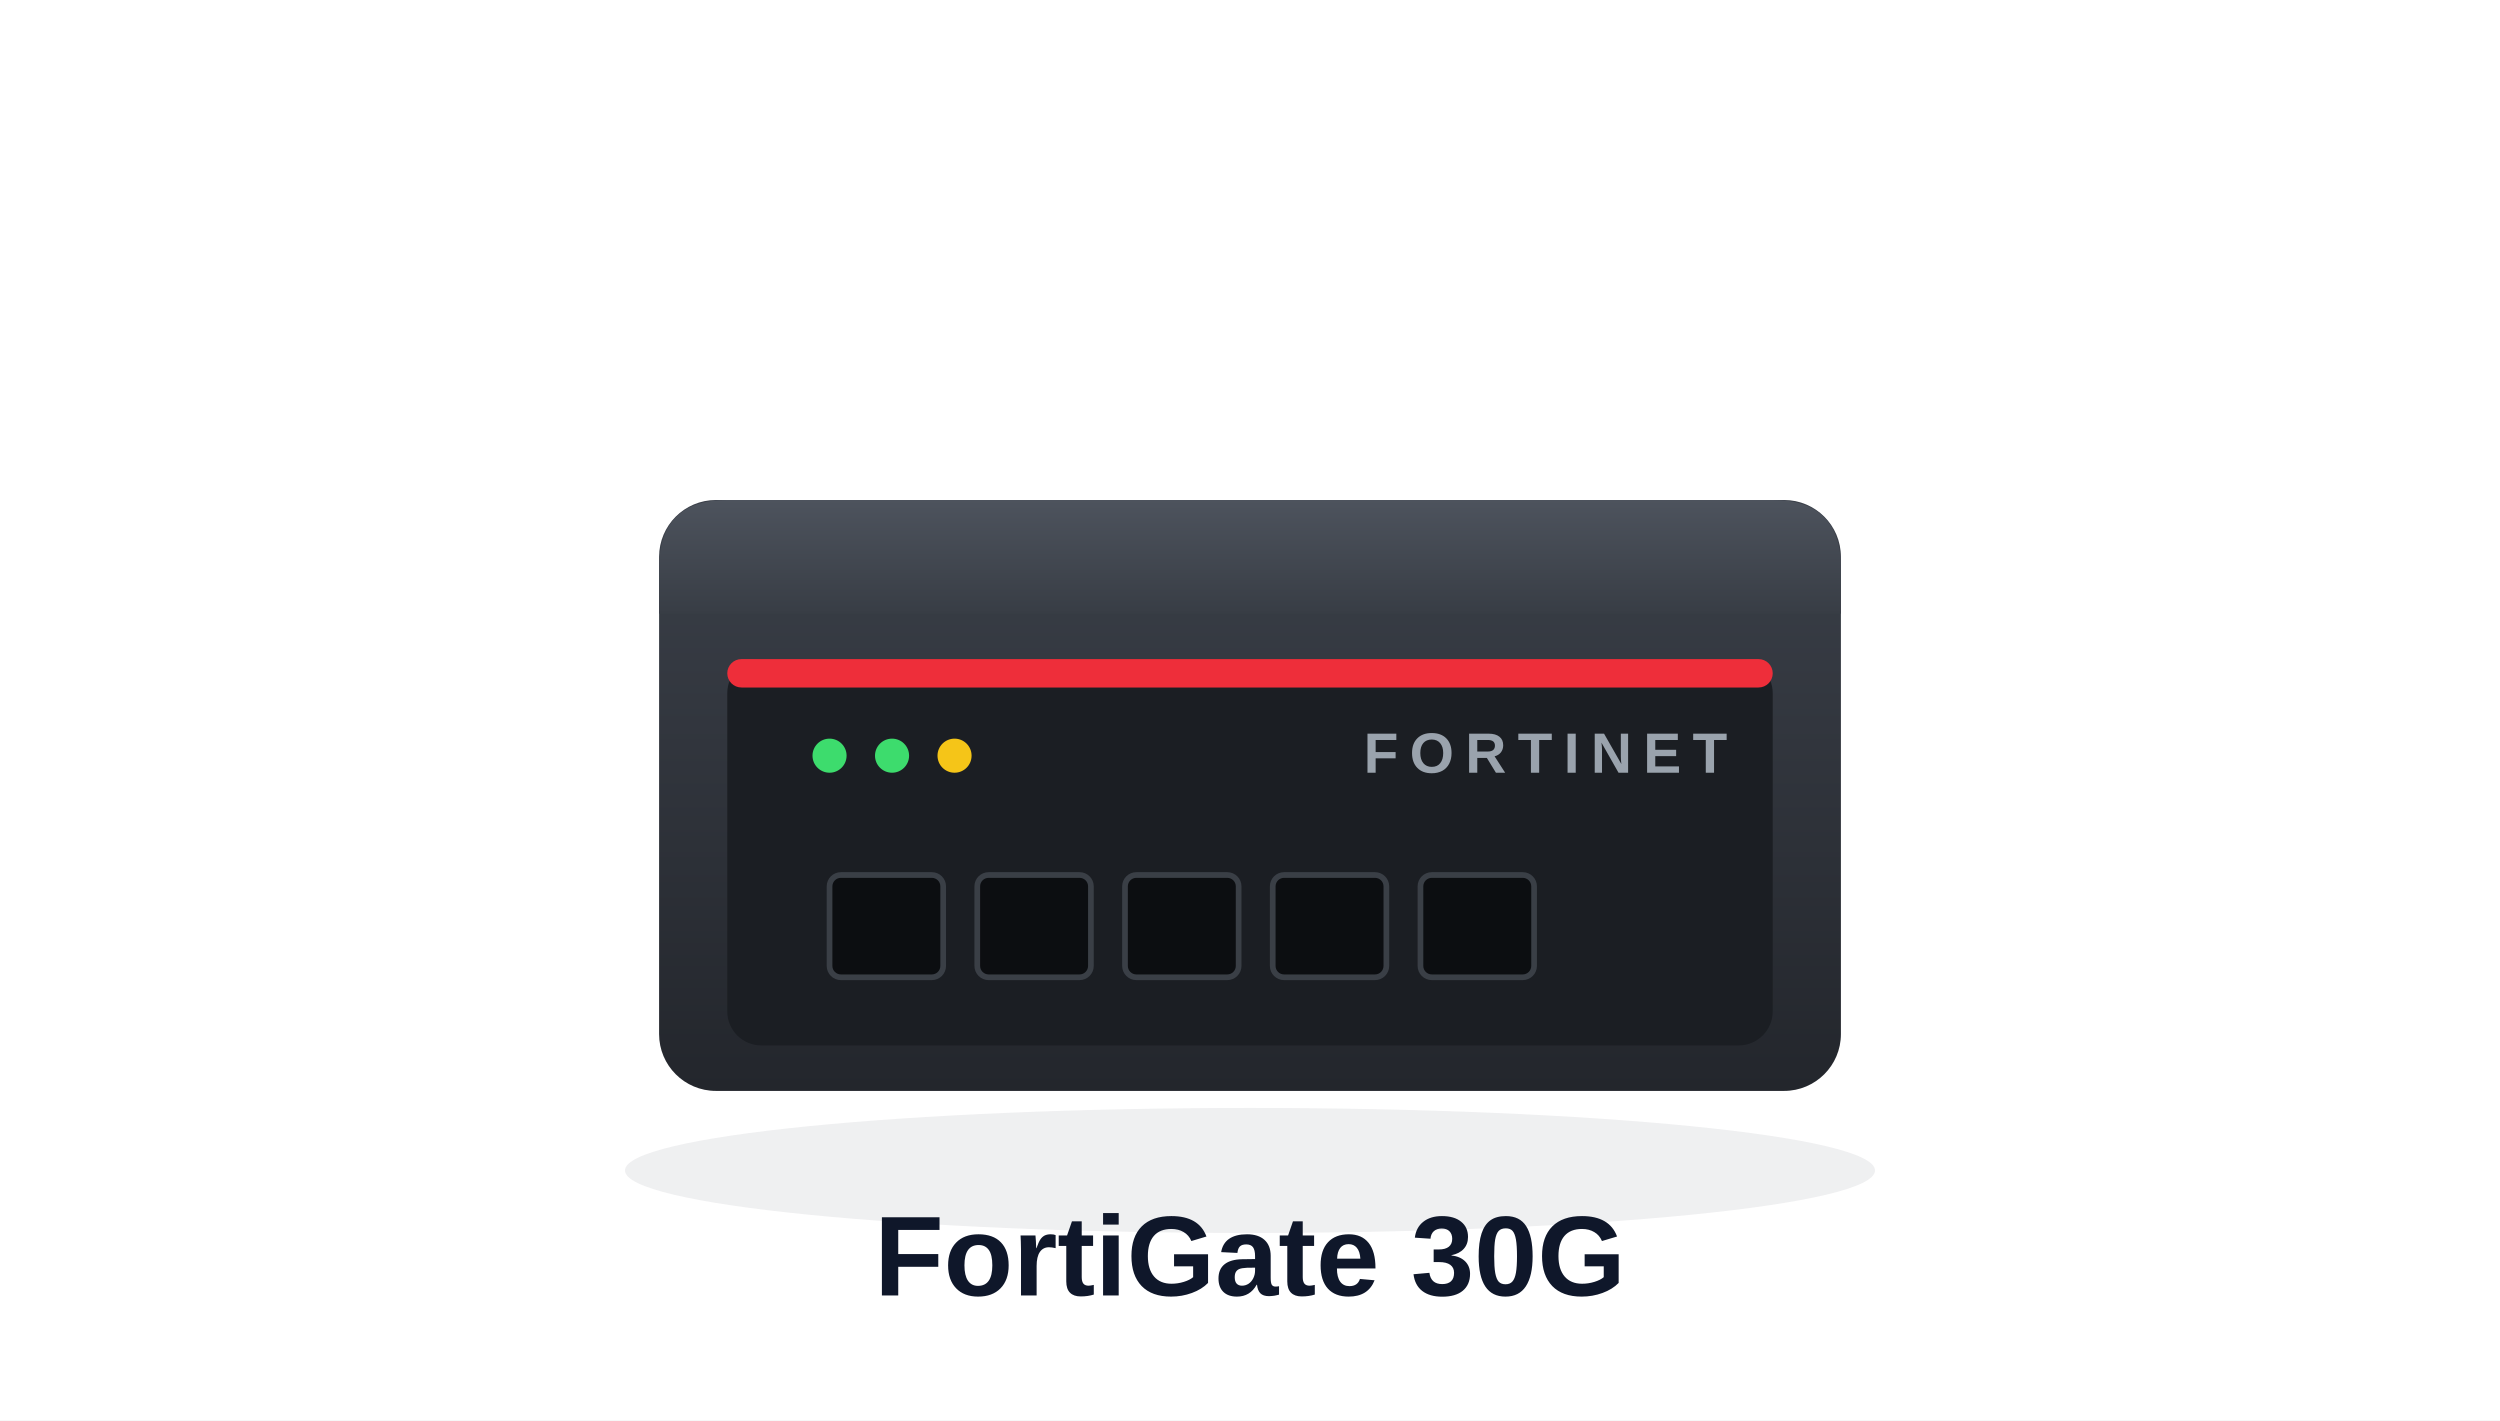
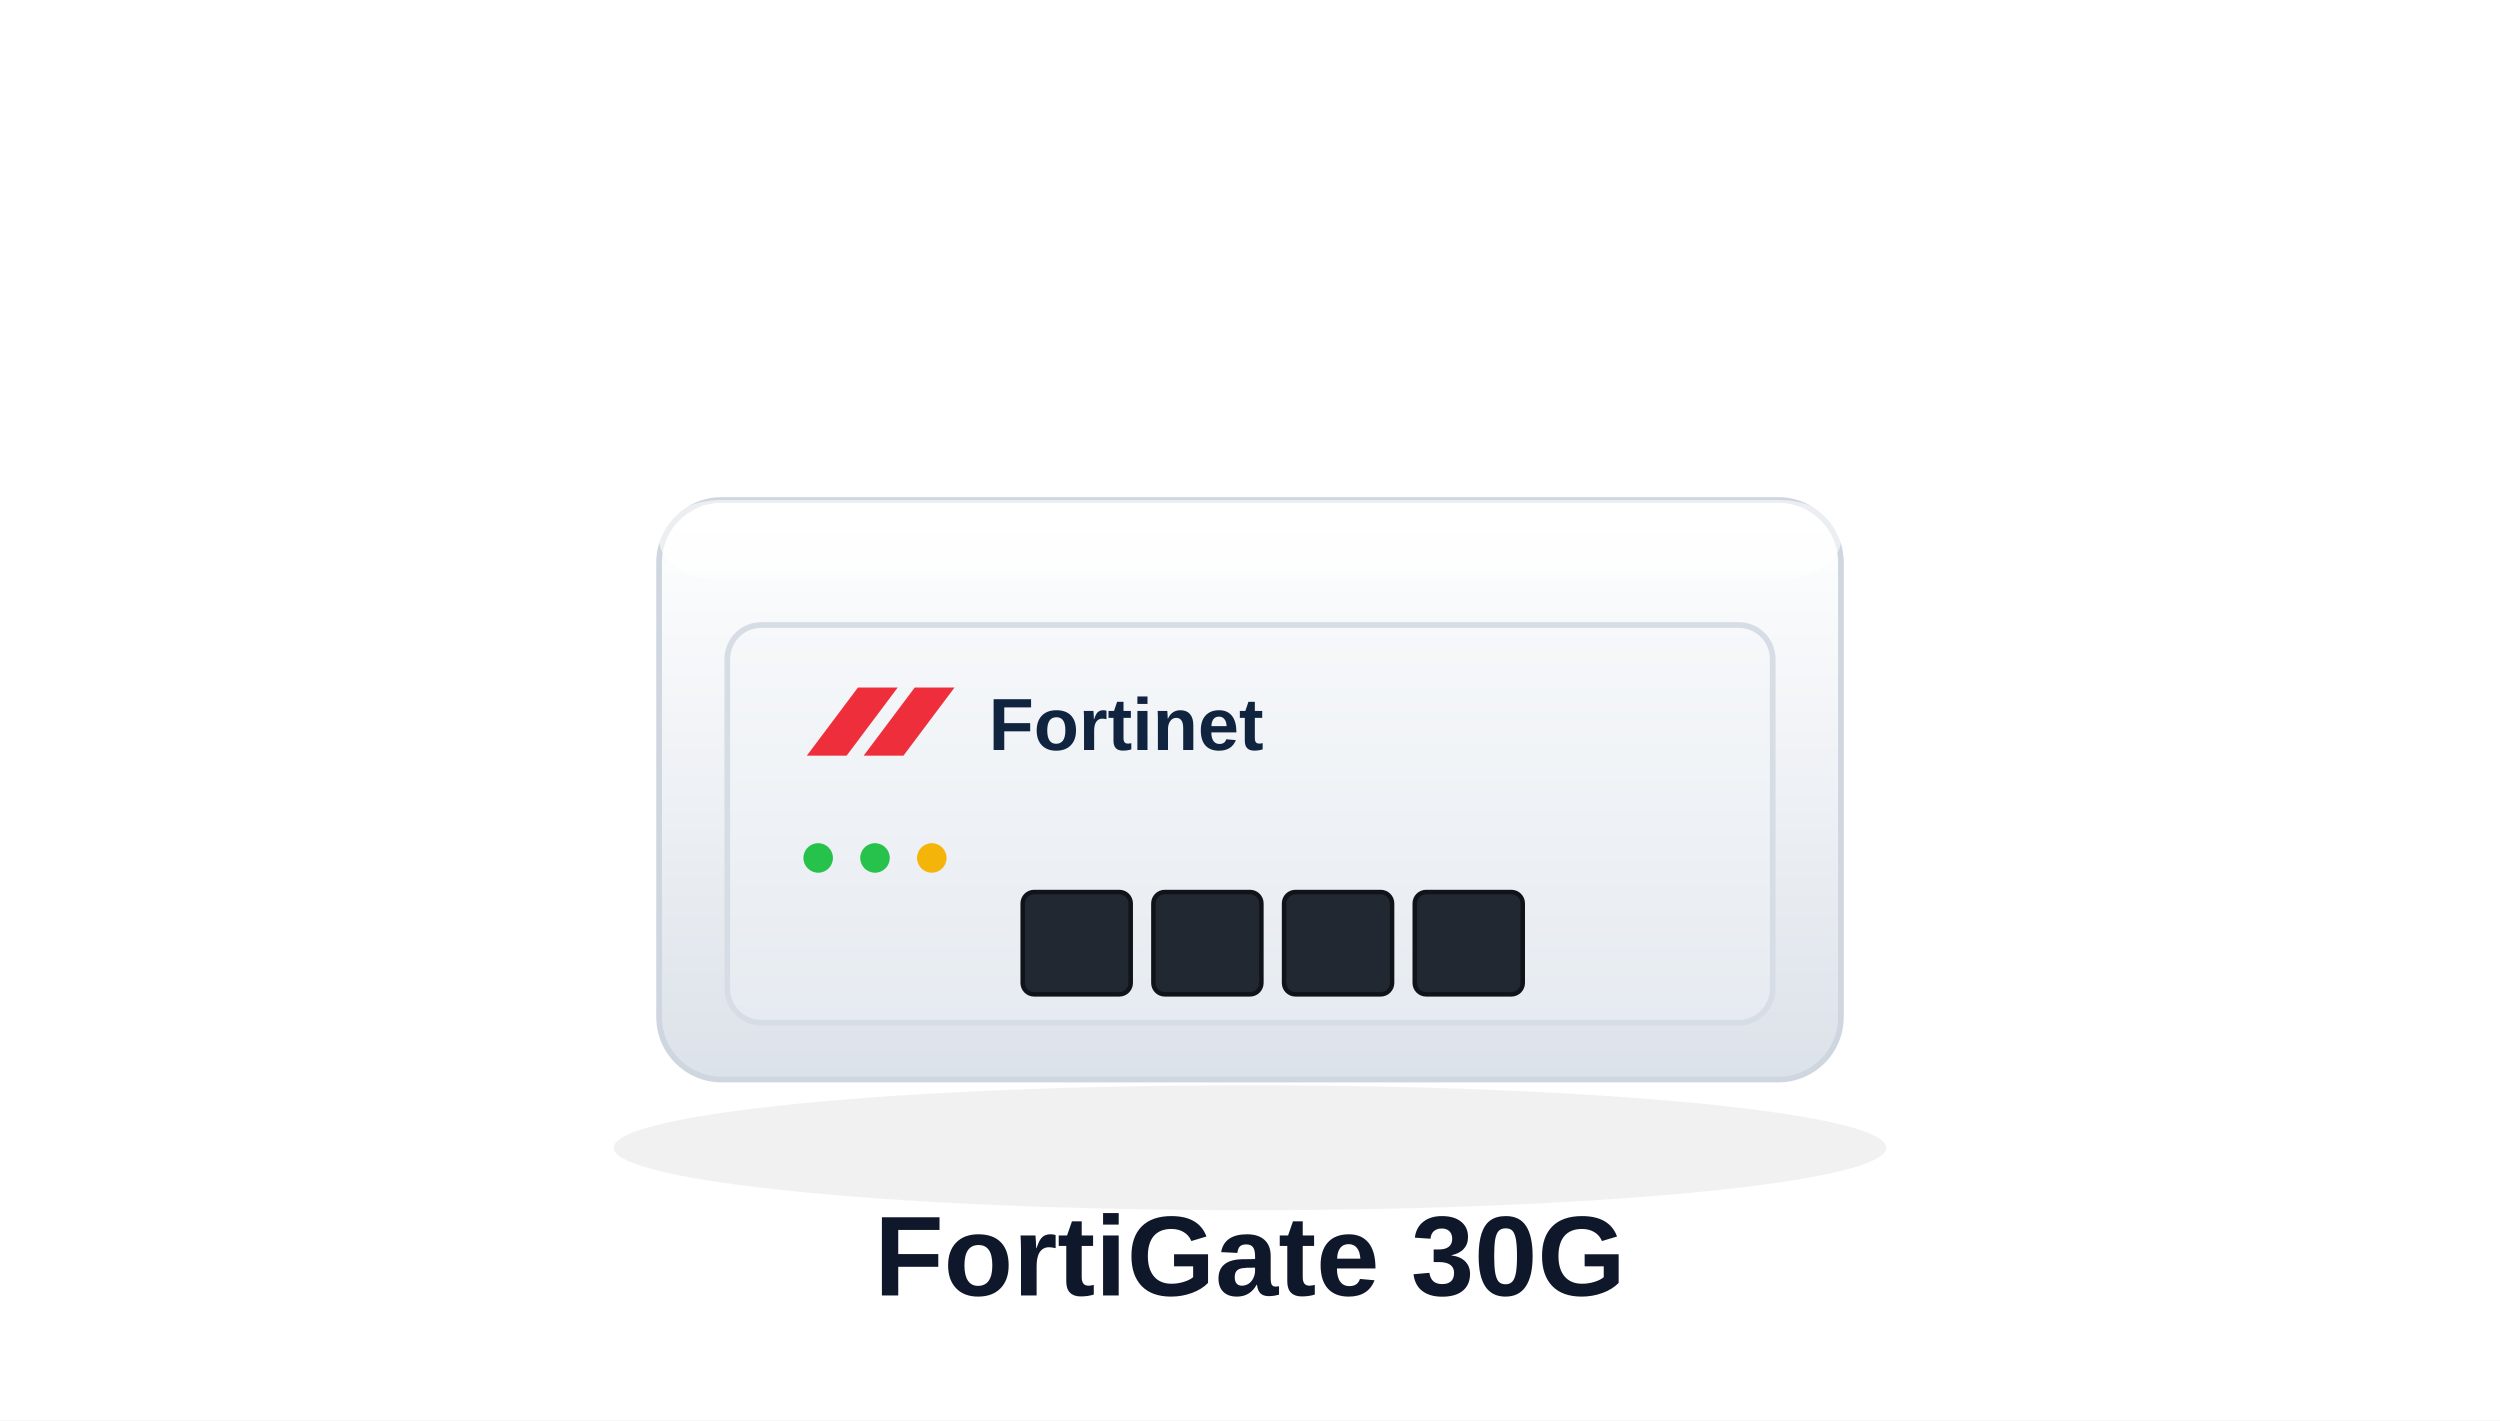
<svg xmlns="http://www.w3.org/2000/svg" viewBox="0 0 440 250" width="440" height="250">
  <defs>
    <linearGradient id="body" x1="0" y1="0" x2="0" y2="1">
-       <stop offset="0" stop-color="#3b4049" />
-       <stop offset="1" stop-color="#23262c" />
+       <stop offset="0" stop-color="#ffffff" />
+       <stop offset="0.5" stop-color="#eef1f5" />
+       <stop offset="1" stop-color="#dce2e9" />
    </linearGradient>
-     <linearGradient id="top" x1="0" y1="0" x2="0" y2="1">
-       <stop offset="0" stop-color="#4d535d" />
-       <stop offset="1" stop-color="#383d45" />
+     <linearGradient id="face" x1="0" y1="0" x2="0" y2="1">
+       <stop offset="0" stop-color="#f6f8fa" />
+       <stop offset="1" stop-color="#e6ebf1" />
    </linearGradient>
  </defs>
  <rect width="440" height="250" fill="#ffffff" />
-   <ellipse cx="220" cy="206" rx="110" ry="11" fill="#0f172a" opacity="0.07" />
-   <rect x="116" y="88" width="208" height="104" rx="10" fill="url(#body)" />
-   <path d="M116 100 Q116 88 128 88 L312 88 Q324 88 324 100 L324 108 L116 108 Z" fill="url(#top)" />
-   <rect x="128" y="116" width="184" height="68" rx="6" fill="#1b1e23" />
-   <rect x="128" y="116" width="184" height="5" rx="2.5" fill="#ee2e3a" />
+   <ellipse cx="220" cy="202" rx="112" ry="11" fill="#0f172a" opacity="0.06" />
+   <rect x="116" y="88" width="208" height="102" rx="11" fill="url(#body)" stroke="#cfd6df" />
+   <rect x="116" y="88" width="208" height="14" rx="11" fill="#ffffff" opacity="0.6" />
+   <rect x="128" y="110" width="184" height="70" rx="6" fill="url(#face)" stroke="#d7dde4" />
+   <g transform="translate(142,121)">
+     <path d="M0 12 L9 0 L16 0 L7 12 Z" fill="#ee2e3a" />
+     <path d="M10 12 L19 0 L26 0 L17 12 Z" fill="#ee2e3a" />
+     <text x="32" y="11" font-family="Arial, sans-serif" font-size="13" font-weight="800" fill="#11243f">Fortinet</text>
+   </g>
  <g>
-     <circle cx="146" cy="133" r="3" fill="#3ddc6d" />
-     <circle cx="157" cy="133" r="3" fill="#3ddc6d" />
-     <circle cx="168" cy="133" r="3" fill="#f5c518" />
+     <circle cx="144" cy="151" r="2.6" fill="#27c24c" />
+     <circle cx="154" cy="151" r="2.6" fill="#27c24c" />
+     <circle cx="164" cy="151" r="2.6" fill="#f5b40a" />
  </g>
-   <text x="304" y="136" text-anchor="end" font-family="Arial, sans-serif" font-size="10" font-weight="700" letter-spacing="2" fill="#9aa3ad">FORTINET</text>
-   <g fill="#0c0e11" stroke="#3a3f46" stroke-width="1">
-     <rect x="146" y="154" width="20" height="18" rx="2" />
-     <rect x="172" y="154" width="20" height="18" rx="2" />
-     <rect x="198" y="154" width="20" height="18" rx="2" />
-     <rect x="224" y="154" width="20" height="18" rx="2" />
-     <rect x="250" y="154" width="20" height="18" rx="2" />
+   <g fill="#222831" stroke="#10141a" stroke-width="0.8">
+     <rect x="180" y="157" width="19" height="18" rx="2" />
+     <rect x="203" y="157" width="19" height="18" rx="2" />
+     <rect x="226" y="157" width="19" height="18" rx="2" />
+     <rect x="249" y="157" width="19" height="18" rx="2" />
  </g>
  <text x="220" y="228" text-anchor="middle" font-family="Arial, sans-serif" font-size="20" font-weight="800" fill="#0f172a">FortiGate 30G</text>
</svg>
